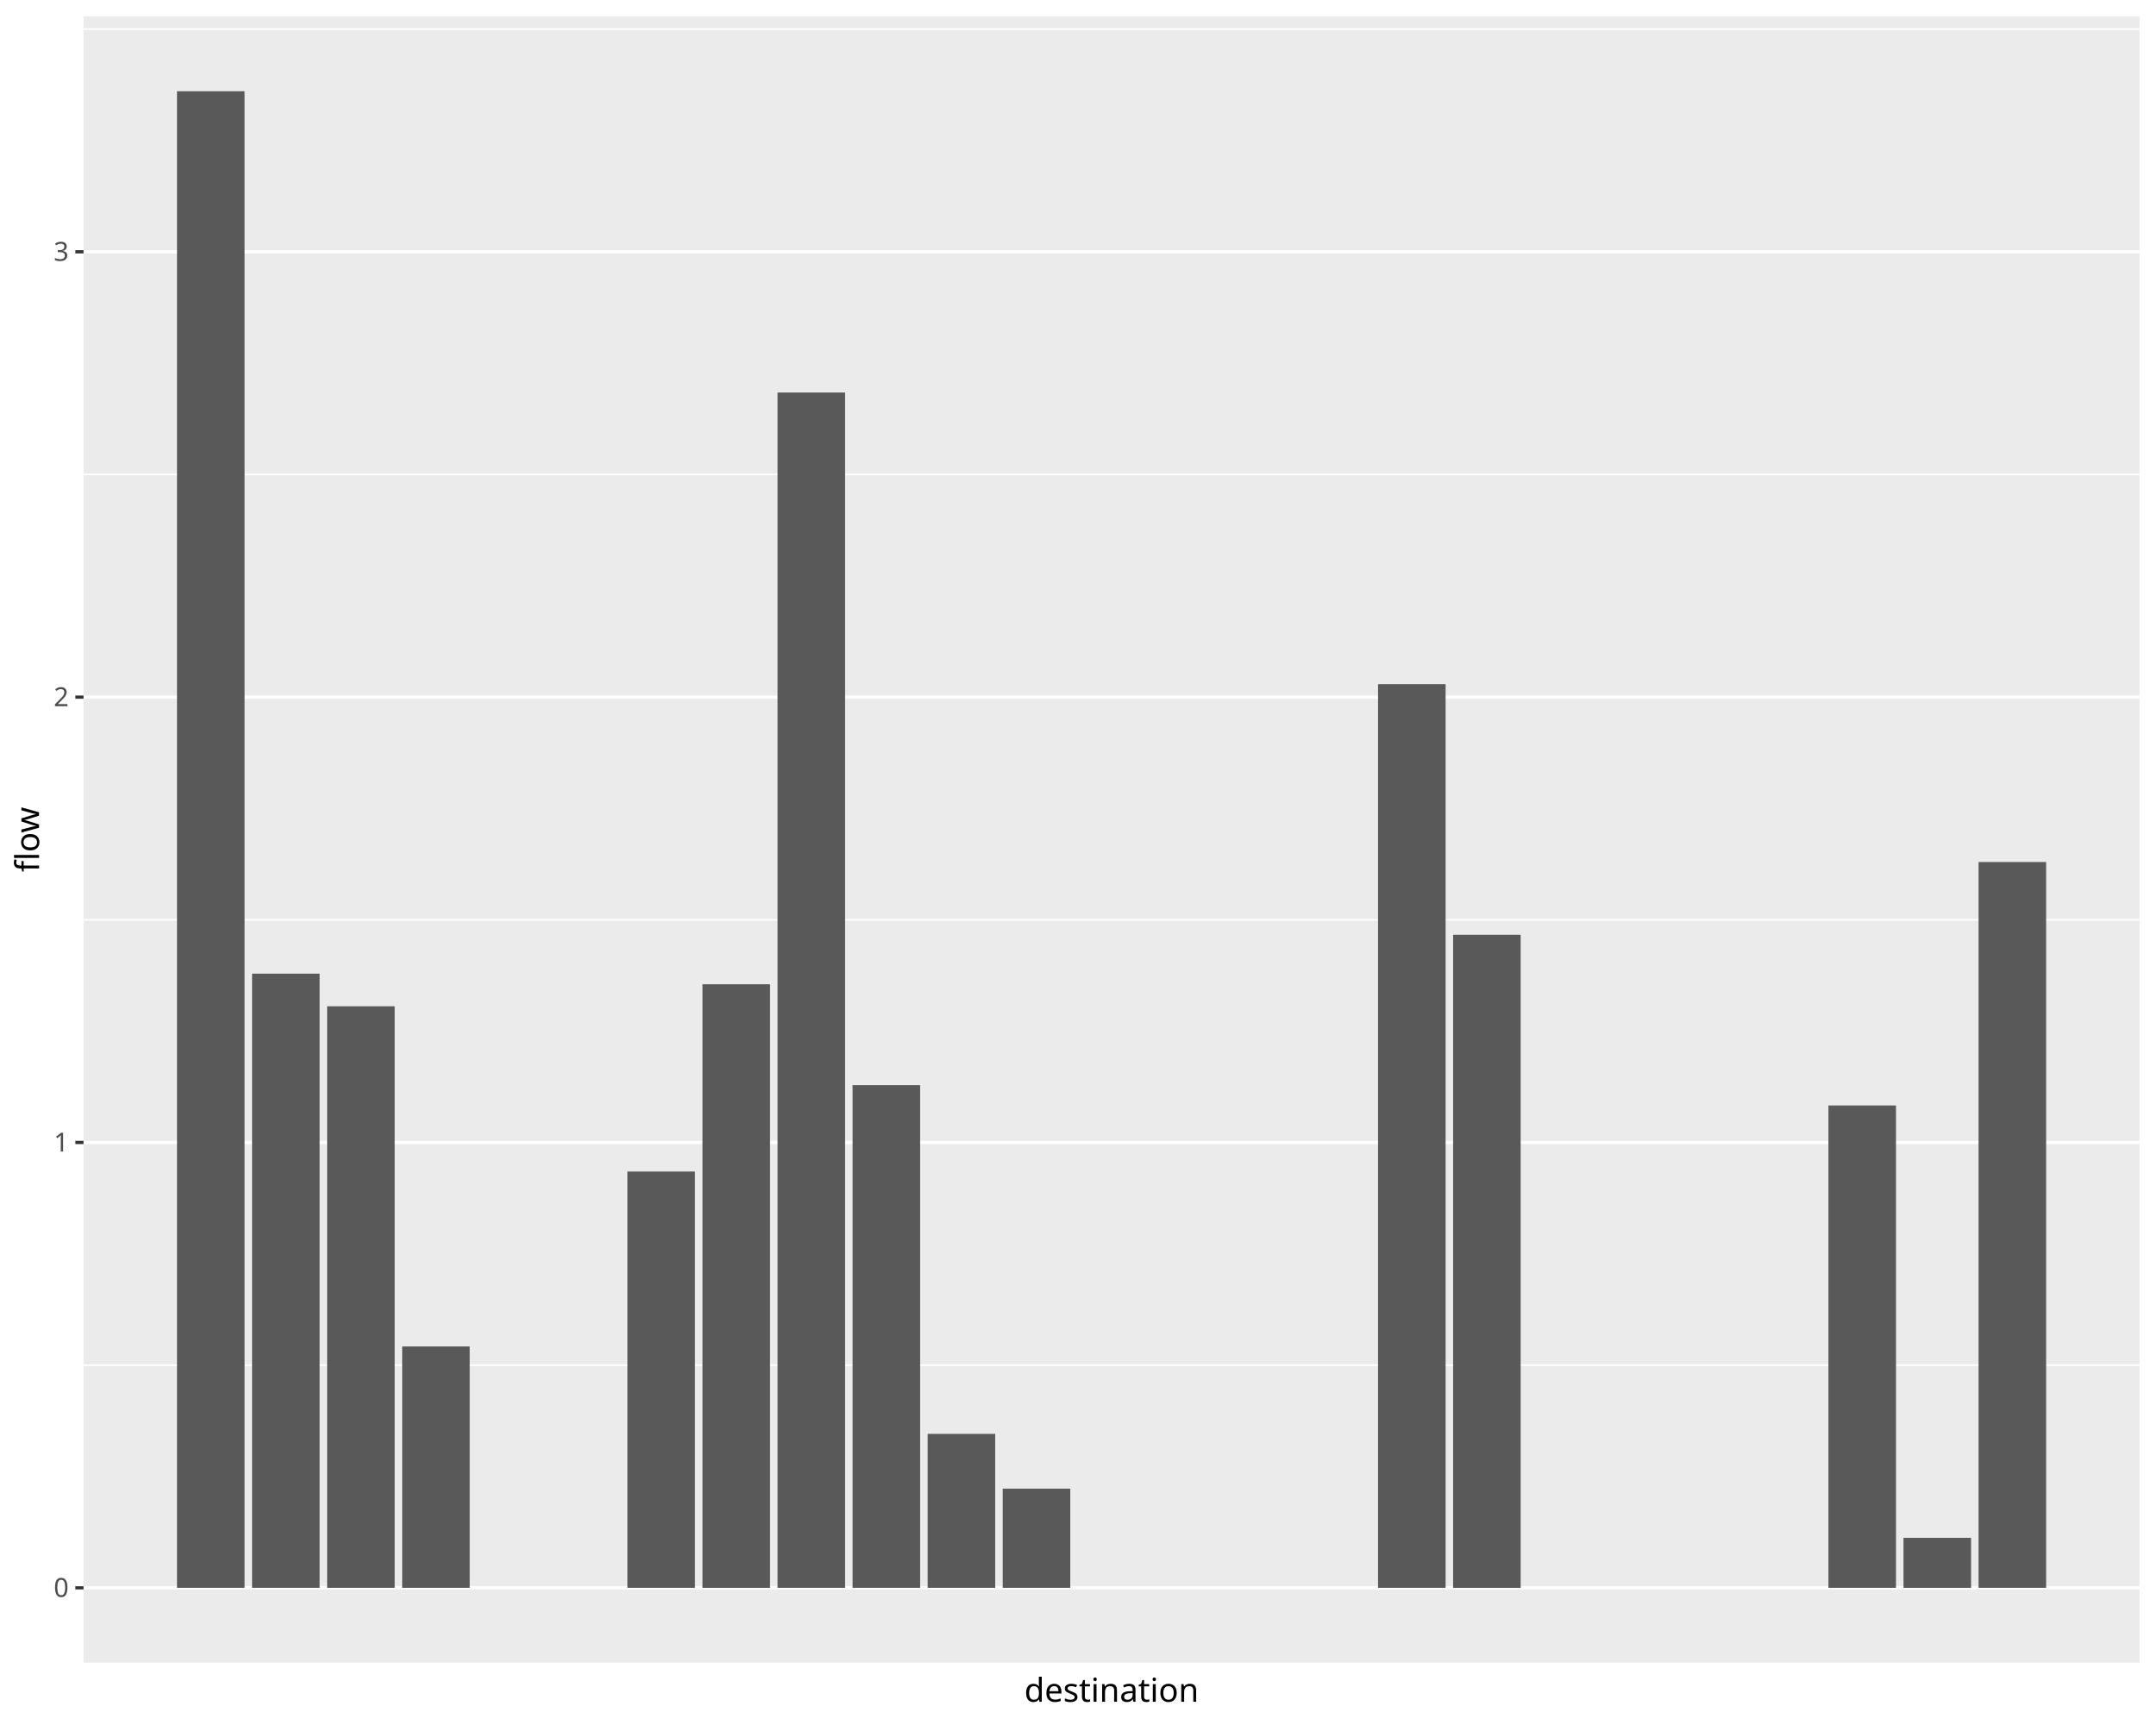
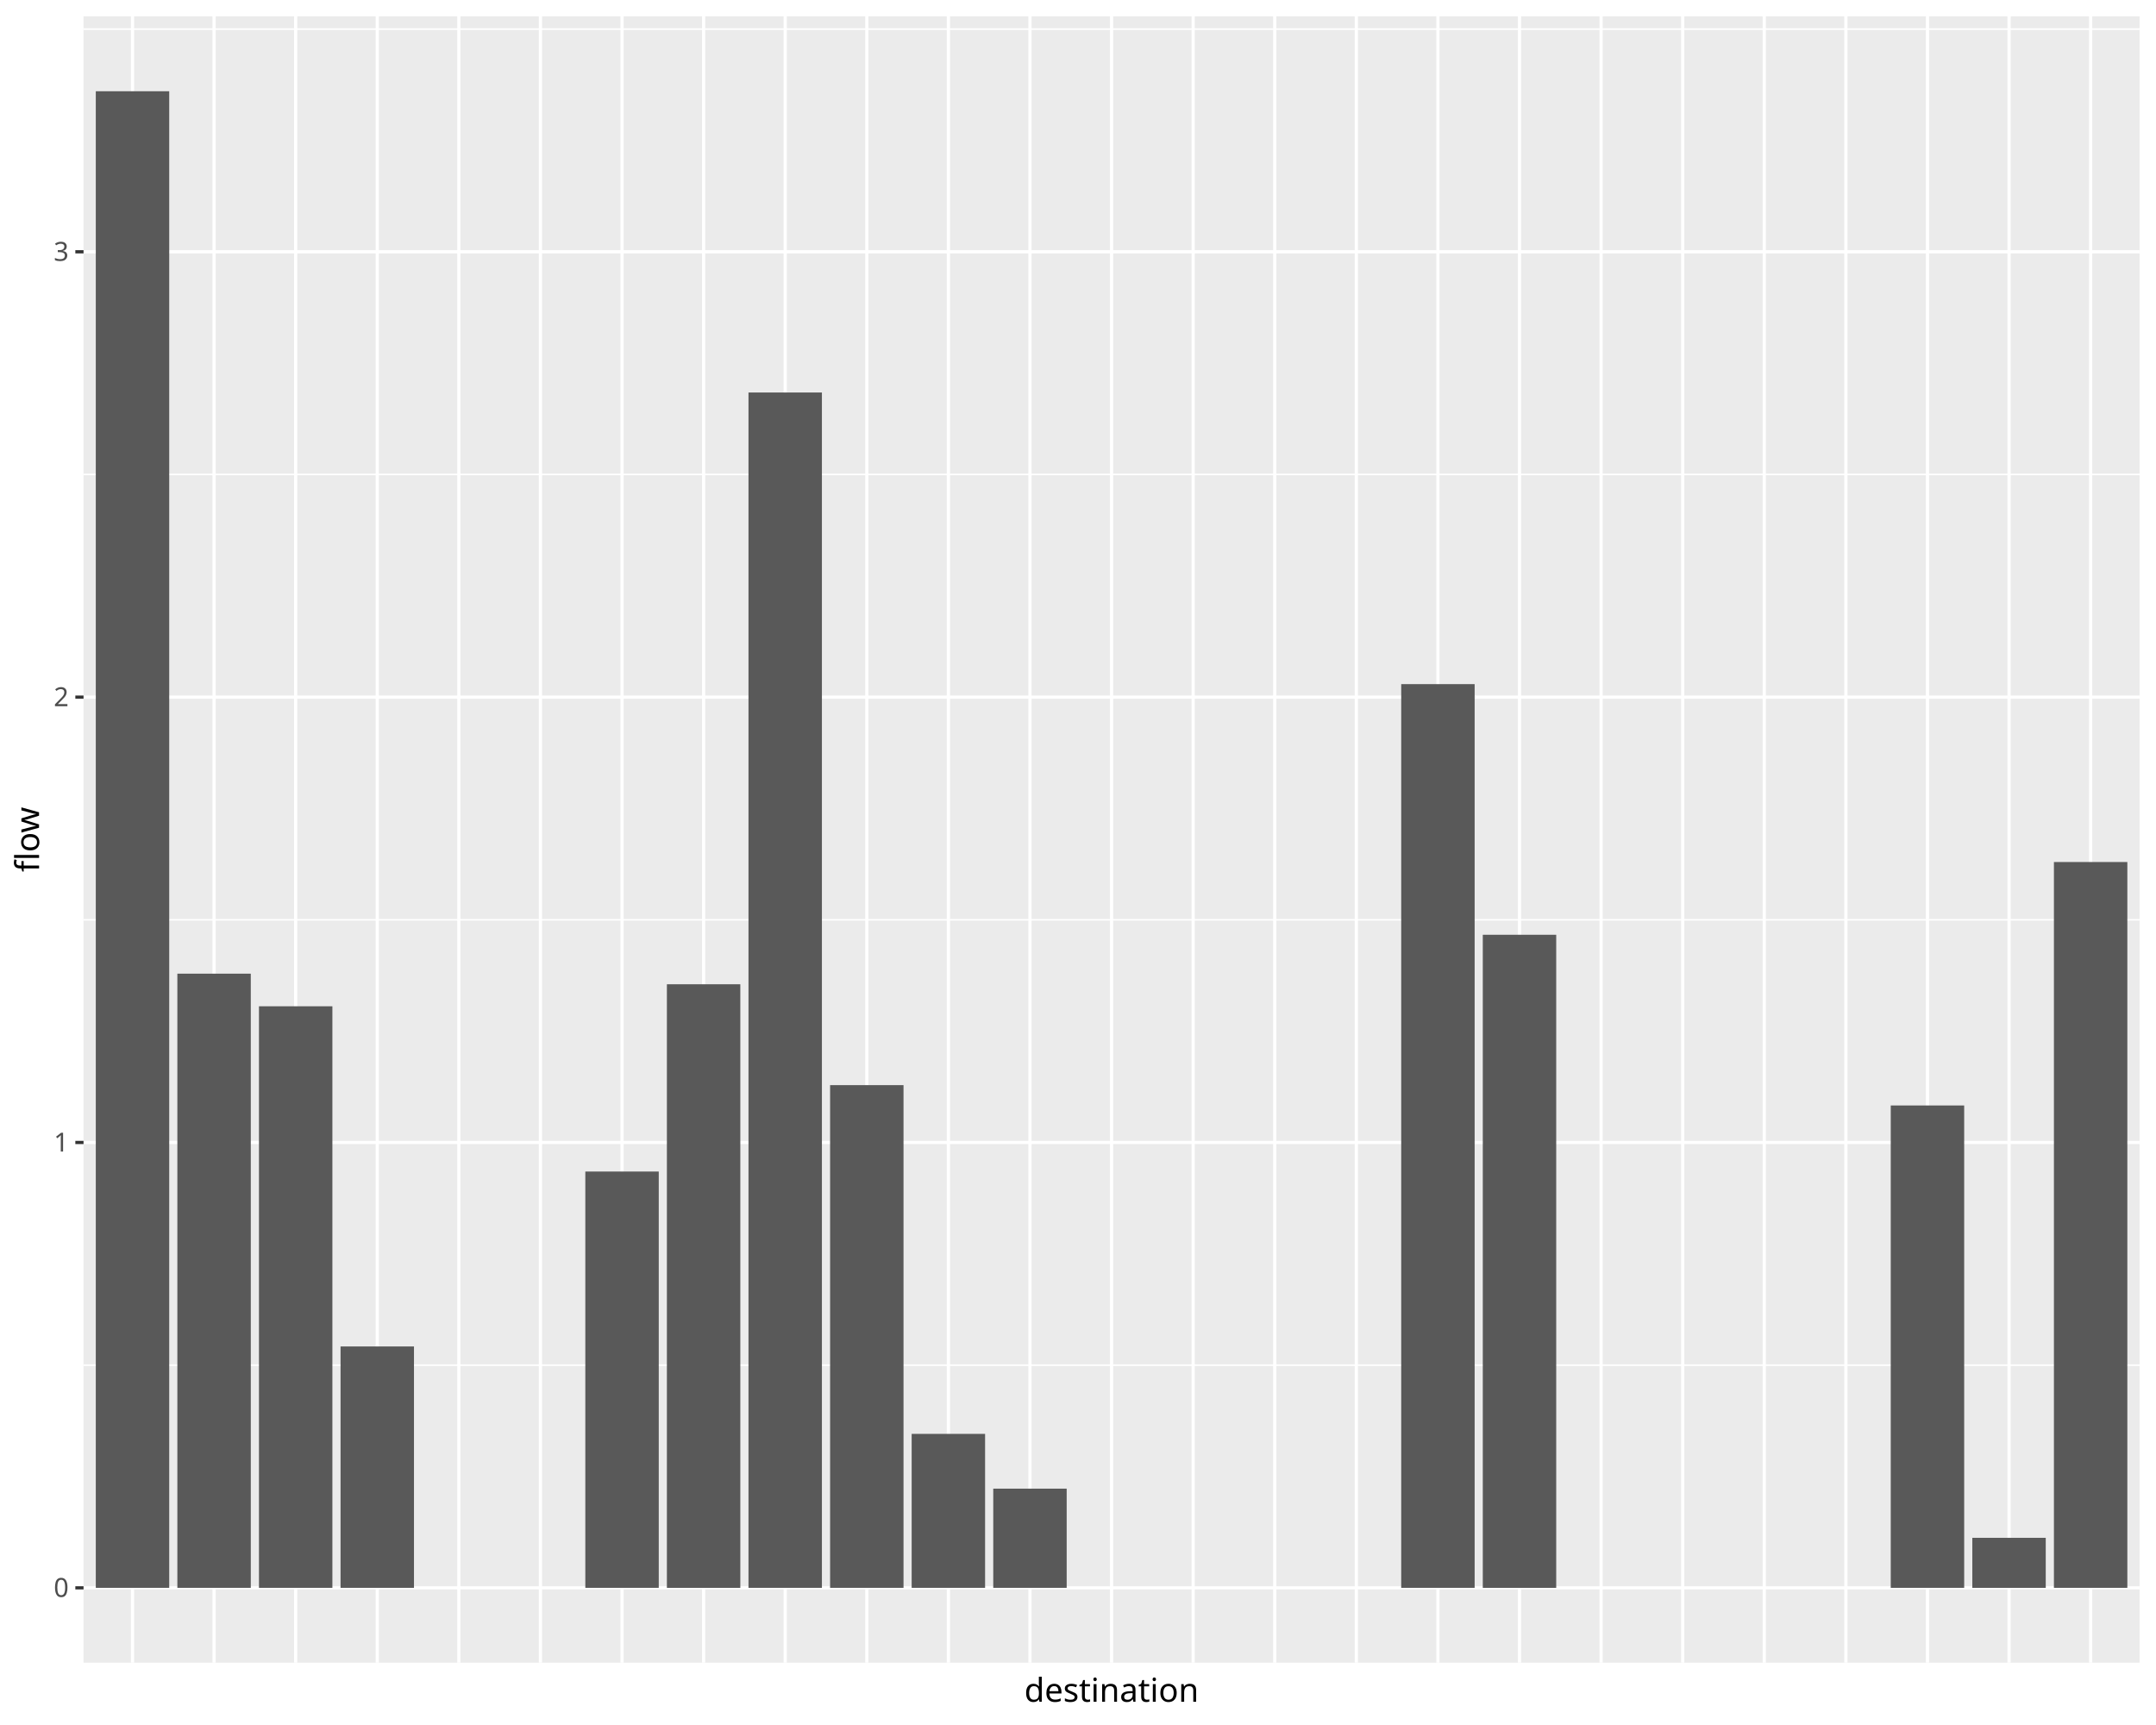
<svg xmlns="http://www.w3.org/2000/svg" class="svglite" data-engine-version="2.0" width="720.00pt" height="576.00pt" viewBox="0 0 720.00 576.00">
  <defs>
    <style type="text/css">
    .svglite line, .svglite polyline, .svglite polygon, .svglite path, .svglite rect, .svglite circle {
      fill: none;
      stroke: #000000;
      stroke-linecap: round;
      stroke-linejoin: round;
      stroke-miterlimit: 10.00;
    }
  </style>
  </defs>
  <rect width="100%" height="100%" style="stroke: none; fill: #FFFFFF;" />
  <defs>
    <clipPath id="cpMC4wMHw3MjAuMDB8MC4wMHw1NzYuMDA=">
      <rect x="0.00" y="0.00" width="720.00" height="576.00" />
    </clipPath>
  </defs>
  <g clip-path="url(#cpMC4wMHw3MjAuMDB8MC4wMHw1NzYuMDA=)">
    <rect x="0.00" y="0.00" width="720.00" height="576.00" style="stroke-width: 1.07; stroke: #FFFFFF; fill: #FFFFFF;" />
  </g>
  <defs>
    <clipPath id="cpMjcuOTB8NzE0LjUyfDUuNDh8NTU1LjE5">
      <rect x="27.90" y="5.48" width="686.62" height="549.71" />
    </clipPath>
  </defs>
  <g clip-path="url(#cpMjcuOTB8NzE0LjUyfDUuNDh8NTU1LjE5)">
    <rect x="27.90" y="5.48" width="686.62" height="549.71" style="stroke-width: 1.07; stroke: none; fill: #EBEBEB;" />
    <polyline points="27.90,455.85 714.52,455.85 " style="stroke-width: 0.53; stroke: #FFFFFF; stroke-linecap: butt;" />
    <polyline points="27.90,307.13 714.52,307.13 " style="stroke-width: 0.53; stroke: #FFFFFF; stroke-linecap: butt;" />
    <polyline points="27.90,158.42 714.52,158.42 " style="stroke-width: 0.53; stroke: #FFFFFF; stroke-linecap: butt;" />
    <polyline points="27.90,9.71 714.52,9.71 " style="stroke-width: 0.53; stroke: #FFFFFF; stroke-linecap: butt;" />
    <polyline points="27.90,530.20 714.52,530.20 " style="stroke-width: 1.07; stroke: #FFFFFF; stroke-linecap: butt;" />
    <polyline points="27.90,381.49 714.52,381.49 " style="stroke-width: 1.07; stroke: #FFFFFF; stroke-linecap: butt;" />
    <polyline points="27.90,232.78 714.52,232.78 " style="stroke-width: 1.07; stroke: #FFFFFF; stroke-linecap: butt;" />
    <polyline points="27.90,84.07 714.52,84.07 " style="stroke-width: 1.07; stroke: #FFFFFF; stroke-linecap: butt;" />
-     <rect x="59.11" y="30.47" width="22.56" height="499.73" style="stroke-width: 1.07; stroke: none; stroke-linecap: butt; stroke-linejoin: miter; fill: #595959;" />
-     <rect x="84.18" y="325.12" width="22.56" height="205.08" style="stroke-width: 1.07; stroke: none; stroke-linecap: butt; stroke-linejoin: miter; fill: #595959;" />
-     <rect x="109.25" y="336.01" width="22.56" height="194.19" style="stroke-width: 1.07; stroke: none; stroke-linecap: butt; stroke-linejoin: miter; fill: #595959;" />
-     <rect x="134.31" y="449.60" width="22.56" height="80.60" style="stroke-width: 1.07; stroke: none; stroke-linecap: butt; stroke-linejoin: miter; fill: #595959;" />
-     <rect x="159.38" y="530.20" width="22.56" height="0.00" style="stroke-width: 1.07; stroke: none; stroke-linecap: butt; stroke-linejoin: miter; fill: #595959;" />
-     <rect x="184.45" y="530.20" width="22.56" height="0" style="stroke-width: 1.07; stroke: none; stroke-linecap: butt; stroke-linejoin: miter; fill: #595959;" />
-     <rect x="209.52" y="391.19" width="22.56" height="139.01" style="stroke-width: 1.07; stroke: none; stroke-linecap: butt; stroke-linejoin: miter; fill: #595959;" />
-     <rect x="234.59" y="328.66" width="22.56" height="201.55" style="stroke-width: 1.07; stroke: none; stroke-linecap: butt; stroke-linejoin: miter; fill: #595959;" />
-     <rect x="259.66" y="131.06" width="22.56" height="399.14" style="stroke-width: 1.07; stroke: none; stroke-linecap: butt; stroke-linejoin: miter; fill: #595959;" />
-     <rect x="284.72" y="362.34" width="22.56" height="167.86" style="stroke-width: 1.07; stroke: none; stroke-linecap: butt; stroke-linejoin: miter; fill: #595959;" />
-     <rect x="309.79" y="478.79" width="22.56" height="51.41" style="stroke-width: 1.07; stroke: none; stroke-linecap: butt; stroke-linejoin: miter; fill: #595959;" />
-     <rect x="334.86" y="497.08" width="22.56" height="33.12" style="stroke-width: 1.07; stroke: none; stroke-linecap: butt; stroke-linejoin: miter; fill: #595959;" />
-     <rect x="359.93" y="530.20" width="22.56" height="0.00" style="stroke-width: 1.07; stroke: none; stroke-linecap: butt; stroke-linejoin: miter; fill: #595959;" />
-     <rect x="385.00" y="530.20" width="22.56" height="0.00" style="stroke-width: 1.07; stroke: none; stroke-linecap: butt; stroke-linejoin: miter; fill: #595959;" />
-     <rect x="410.07" y="530.20" width="22.56" height="0.00" style="stroke-width: 1.07; stroke: none; stroke-linecap: butt; stroke-linejoin: miter; fill: #595959;" />
-     <rect x="435.13" y="530.20" width="22.56" height="0.00" style="stroke-width: 1.07; stroke: none; stroke-linecap: butt; stroke-linejoin: miter; fill: #595959;" />
-     <rect x="460.20" y="228.44" width="22.56" height="301.76" style="stroke-width: 1.07; stroke: none; stroke-linecap: butt; stroke-linejoin: miter; fill: #595959;" />
-     <rect x="485.27" y="312.13" width="22.56" height="218.08" style="stroke-width: 1.07; stroke: none; stroke-linecap: butt; stroke-linejoin: miter; fill: #595959;" />
-     <rect x="510.34" y="530.20" width="22.56" height="0.00" style="stroke-width: 1.07; stroke: none; stroke-linecap: butt; stroke-linejoin: miter; fill: #595959;" />
-     <rect x="535.41" y="530.20" width="22.56" height="0.00" style="stroke-width: 1.07; stroke: none; stroke-linecap: butt; stroke-linejoin: miter; fill: #595959;" />
-     <rect x="560.48" y="530.20" width="22.56" height="0.00" style="stroke-width: 1.07; stroke: none; stroke-linecap: butt; stroke-linejoin: miter; fill: #595959;" />
-     <rect x="585.54" y="530.20" width="22.56" height="0.00" style="stroke-width: 1.07; stroke: none; stroke-linecap: butt; stroke-linejoin: miter; fill: #595959;" />
-     <rect x="610.61" y="369.13" width="22.56" height="161.07" style="stroke-width: 1.07; stroke: none; stroke-linecap: butt; stroke-linejoin: miter; fill: #595959;" />
-     <rect x="635.68" y="513.50" width="22.56" height="16.71" style="stroke-width: 1.07; stroke: none; stroke-linecap: butt; stroke-linejoin: miter; fill: #595959;" />
-     <rect x="660.75" y="287.84" width="22.56" height="242.36" style="stroke-width: 1.07; stroke: none; stroke-linecap: butt; stroke-linejoin: miter; fill: #595959;" />
+     <polyline points="44.25,555.19 44.25,5.48 " style="stroke-width: 1.07; stroke: #FFFFFF; stroke-linecap: butt;" />
+     <polyline points="71.49,555.19 71.49,5.48 " style="stroke-width: 1.07; stroke: #FFFFFF; stroke-linecap: butt;" />
+     <polyline points="98.74,555.19 98.74,5.48 " style="stroke-width: 1.07; stroke: #FFFFFF; stroke-linecap: butt;" />
+     <polyline points="125.99,555.19 125.99,5.48 " style="stroke-width: 1.07; stroke: #FFFFFF; stroke-linecap: butt;" />
+     <polyline points="153.23,555.19 153.23,5.48 " style="stroke-width: 1.07; stroke: #FFFFFF; stroke-linecap: butt;" />
+     <polyline points="180.48,555.19 180.48,5.48 " style="stroke-width: 1.07; stroke: #FFFFFF; stroke-linecap: butt;" />
+     <polyline points="207.73,555.19 207.73,5.48 " style="stroke-width: 1.07; stroke: #FFFFFF; stroke-linecap: butt;" />
+     <polyline points="234.98,555.19 234.98,5.48 " style="stroke-width: 1.07; stroke: #FFFFFF; stroke-linecap: butt;" />
+     <polyline points="262.22,555.19 262.22,5.48 " style="stroke-width: 1.07; stroke: #FFFFFF; stroke-linecap: butt;" />
+     <polyline points="289.47,555.19 289.47,5.48 " style="stroke-width: 1.07; stroke: #FFFFFF; stroke-linecap: butt;" />
+     <polyline points="316.72,555.19 316.72,5.48 " style="stroke-width: 1.07; stroke: #FFFFFF; stroke-linecap: butt;" />
+     <polyline points="343.96,555.19 343.96,5.48 " style="stroke-width: 1.07; stroke: #FFFFFF; stroke-linecap: butt;" />
+     <polyline points="371.21,555.19 371.21,5.48 " style="stroke-width: 1.07; stroke: #FFFFFF; stroke-linecap: butt;" />
+     <polyline points="398.46,555.19 398.46,5.48 " style="stroke-width: 1.07; stroke: #FFFFFF; stroke-linecap: butt;" />
+     <polyline points="425.70,555.19 425.70,5.48 " style="stroke-width: 1.07; stroke: #FFFFFF; stroke-linecap: butt;" />
+     <polyline points="452.95,555.19 452.95,5.48 " style="stroke-width: 1.07; stroke: #FFFFFF; stroke-linecap: butt;" />
+     <polyline points="480.20,555.19 480.20,5.48 " style="stroke-width: 1.07; stroke: #FFFFFF; stroke-linecap: butt;" />
+     <polyline points="507.44,555.19 507.44,5.48 " style="stroke-width: 1.07; stroke: #FFFFFF; stroke-linecap: butt;" />
+     <polyline points="534.69,555.19 534.69,5.48 " style="stroke-width: 1.07; stroke: #FFFFFF; stroke-linecap: butt;" />
+     <polyline points="561.94,555.19 561.94,5.48 " style="stroke-width: 1.07; stroke: #FFFFFF; stroke-linecap: butt;" />
+     <polyline points="589.18,555.19 589.18,5.48 " style="stroke-width: 1.07; stroke: #FFFFFF; stroke-linecap: butt;" />
+     <polyline points="616.43,555.19 616.43,5.48 " style="stroke-width: 1.07; stroke: #FFFFFF; stroke-linecap: butt;" />
+     <polyline points="643.68,555.19 643.68,5.48 " style="stroke-width: 1.07; stroke: #FFFFFF; stroke-linecap: butt;" />
+     <polyline points="670.93,555.19 670.93,5.48 " style="stroke-width: 1.07; stroke: #FFFFFF; stroke-linecap: butt;" />
+     <polyline points="698.17,555.19 698.17,5.48 " style="stroke-width: 1.07; stroke: #FFFFFF; stroke-linecap: butt;" />
+     <rect x="31.99" y="30.47" width="24.52" height="499.73" style="stroke-width: 1.07; stroke: none; stroke-linecap: butt; stroke-linejoin: miter; fill: #595959;" />
+     <rect x="59.23" y="325.12" width="24.52" height="205.08" style="stroke-width: 1.07; stroke: none; stroke-linecap: butt; stroke-linejoin: miter; fill: #595959;" />
+     <rect x="86.48" y="336.01" width="24.52" height="194.19" style="stroke-width: 1.07; stroke: none; stroke-linecap: butt; stroke-linejoin: miter; fill: #595959;" />
+     <rect x="113.73" y="449.60" width="24.52" height="80.60" style="stroke-width: 1.07; stroke: none; stroke-linecap: butt; stroke-linejoin: miter; fill: #595959;" />
+     <rect x="140.97" y="530.20" width="24.52" height="0.00" style="stroke-width: 1.07; stroke: none; stroke-linecap: butt; stroke-linejoin: miter; fill: #595959;" />
+     <rect x="168.22" y="530.20" width="24.52" height="0" style="stroke-width: 1.07; stroke: none; stroke-linecap: butt; stroke-linejoin: miter; fill: #595959;" />
+     <rect x="195.47" y="391.19" width="24.52" height="139.01" style="stroke-width: 1.07; stroke: none; stroke-linecap: butt; stroke-linejoin: miter; fill: #595959;" />
+     <rect x="222.71" y="328.66" width="24.52" height="201.55" style="stroke-width: 1.07; stroke: none; stroke-linecap: butt; stroke-linejoin: miter; fill: #595959;" />
+     <rect x="249.96" y="131.06" width="24.52" height="399.14" style="stroke-width: 1.07; stroke: none; stroke-linecap: butt; stroke-linejoin: miter; fill: #595959;" />
+     <rect x="277.21" y="362.34" width="24.52" height="167.86" style="stroke-width: 1.07; stroke: none; stroke-linecap: butt; stroke-linejoin: miter; fill: #595959;" />
+     <rect x="304.45" y="478.79" width="24.52" height="51.41" style="stroke-width: 1.07; stroke: none; stroke-linecap: butt; stroke-linejoin: miter; fill: #595959;" />
+     <rect x="331.70" y="497.08" width="24.52" height="33.12" style="stroke-width: 1.07; stroke: none; stroke-linecap: butt; stroke-linejoin: miter; fill: #595959;" />
+     <rect x="358.95" y="530.20" width="24.52" height="0.00" style="stroke-width: 1.07; stroke: none; stroke-linecap: butt; stroke-linejoin: miter; fill: #595959;" />
+     <rect x="386.20" y="530.20" width="24.52" height="0.00" style="stroke-width: 1.07; stroke: none; stroke-linecap: butt; stroke-linejoin: miter; fill: #595959;" />
+     <rect x="413.44" y="530.20" width="24.52" height="0.00" style="stroke-width: 1.07; stroke: none; stroke-linecap: butt; stroke-linejoin: miter; fill: #595959;" />
+     <rect x="440.69" y="530.20" width="24.52" height="0.00" style="stroke-width: 1.07; stroke: none; stroke-linecap: butt; stroke-linejoin: miter; fill: #595959;" />
+     <rect x="467.94" y="228.44" width="24.52" height="301.76" style="stroke-width: 1.07; stroke: none; stroke-linecap: butt; stroke-linejoin: miter; fill: #595959;" />
+     <rect x="495.18" y="312.13" width="24.52" height="218.08" style="stroke-width: 1.07; stroke: none; stroke-linecap: butt; stroke-linejoin: miter; fill: #595959;" />
+     <rect x="522.43" y="530.20" width="24.52" height="0.00" style="stroke-width: 1.07; stroke: none; stroke-linecap: butt; stroke-linejoin: miter; fill: #595959;" />
+     <rect x="549.68" y="530.20" width="24.52" height="0.00" style="stroke-width: 1.07; stroke: none; stroke-linecap: butt; stroke-linejoin: miter; fill: #595959;" />
+     <rect x="576.92" y="530.20" width="24.52" height="0.00" style="stroke-width: 1.07; stroke: none; stroke-linecap: butt; stroke-linejoin: miter; fill: #595959;" />
+     <rect x="604.17" y="530.20" width="24.52" height="0.00" style="stroke-width: 1.07; stroke: none; stroke-linecap: butt; stroke-linejoin: miter; fill: #595959;" />
+     <rect x="631.42" y="369.13" width="24.52" height="161.07" style="stroke-width: 1.07; stroke: none; stroke-linecap: butt; stroke-linejoin: miter; fill: #595959;" />
+     <rect x="658.66" y="513.50" width="24.52" height="16.71" style="stroke-width: 1.07; stroke: none; stroke-linecap: butt; stroke-linejoin: miter; fill: #595959;" />
+     <rect x="685.91" y="287.84" width="24.52" height="242.36" style="stroke-width: 1.07; stroke: none; stroke-linecap: butt; stroke-linejoin: miter; fill: #595959;" />
  </g>
  <g clip-path="url(#cpMC4wMHw3MjAuMDB8MC4wMHw1NzYuMDA=)">
    <text x="22.97" y="533.23" text-anchor="end" style="font-size: 8.80px; fill: #4D4D4D; font-family: sans;" textLength="4.89px" lengthAdjust="spacingAndGlyphs">0</text>
    <text x="22.97" y="384.52" text-anchor="end" style="font-size: 8.80px; fill: #4D4D4D; font-family: sans;" textLength="4.89px" lengthAdjust="spacingAndGlyphs">1</text>
    <text x="22.97" y="235.81" text-anchor="end" style="font-size: 8.80px; fill: #4D4D4D; font-family: sans;" textLength="4.89px" lengthAdjust="spacingAndGlyphs">2</text>
    <text x="22.97" y="87.10" text-anchor="end" style="font-size: 8.80px; fill: #4D4D4D; font-family: sans;" textLength="4.89px" lengthAdjust="spacingAndGlyphs">3</text>
    <polyline points="25.16,530.20 27.90,530.20 " style="stroke-width: 1.07; stroke: #333333; stroke-linecap: butt;" />
    <polyline points="25.16,381.49 27.90,381.49 " style="stroke-width: 1.07; stroke: #333333; stroke-linecap: butt;" />
    <polyline points="25.16,232.78 27.90,232.78 " style="stroke-width: 1.07; stroke: #333333; stroke-linecap: butt;" />
    <polyline points="25.16,84.07 27.90,84.07 " style="stroke-width: 1.07; stroke: #333333; stroke-linecap: butt;" />
    <text x="371.21" y="568.24" text-anchor="middle" style="font-size: 11.00px; font-family: sans;" textLength="53.21px" lengthAdjust="spacingAndGlyphs">destination</text>
    <text transform="translate(13.05,280.33) rotate(-90)" text-anchor="middle" style="font-size: 11.00px; font-family: sans;" textLength="19.56px" lengthAdjust="spacingAndGlyphs">flow</text>
  </g>
</svg>
